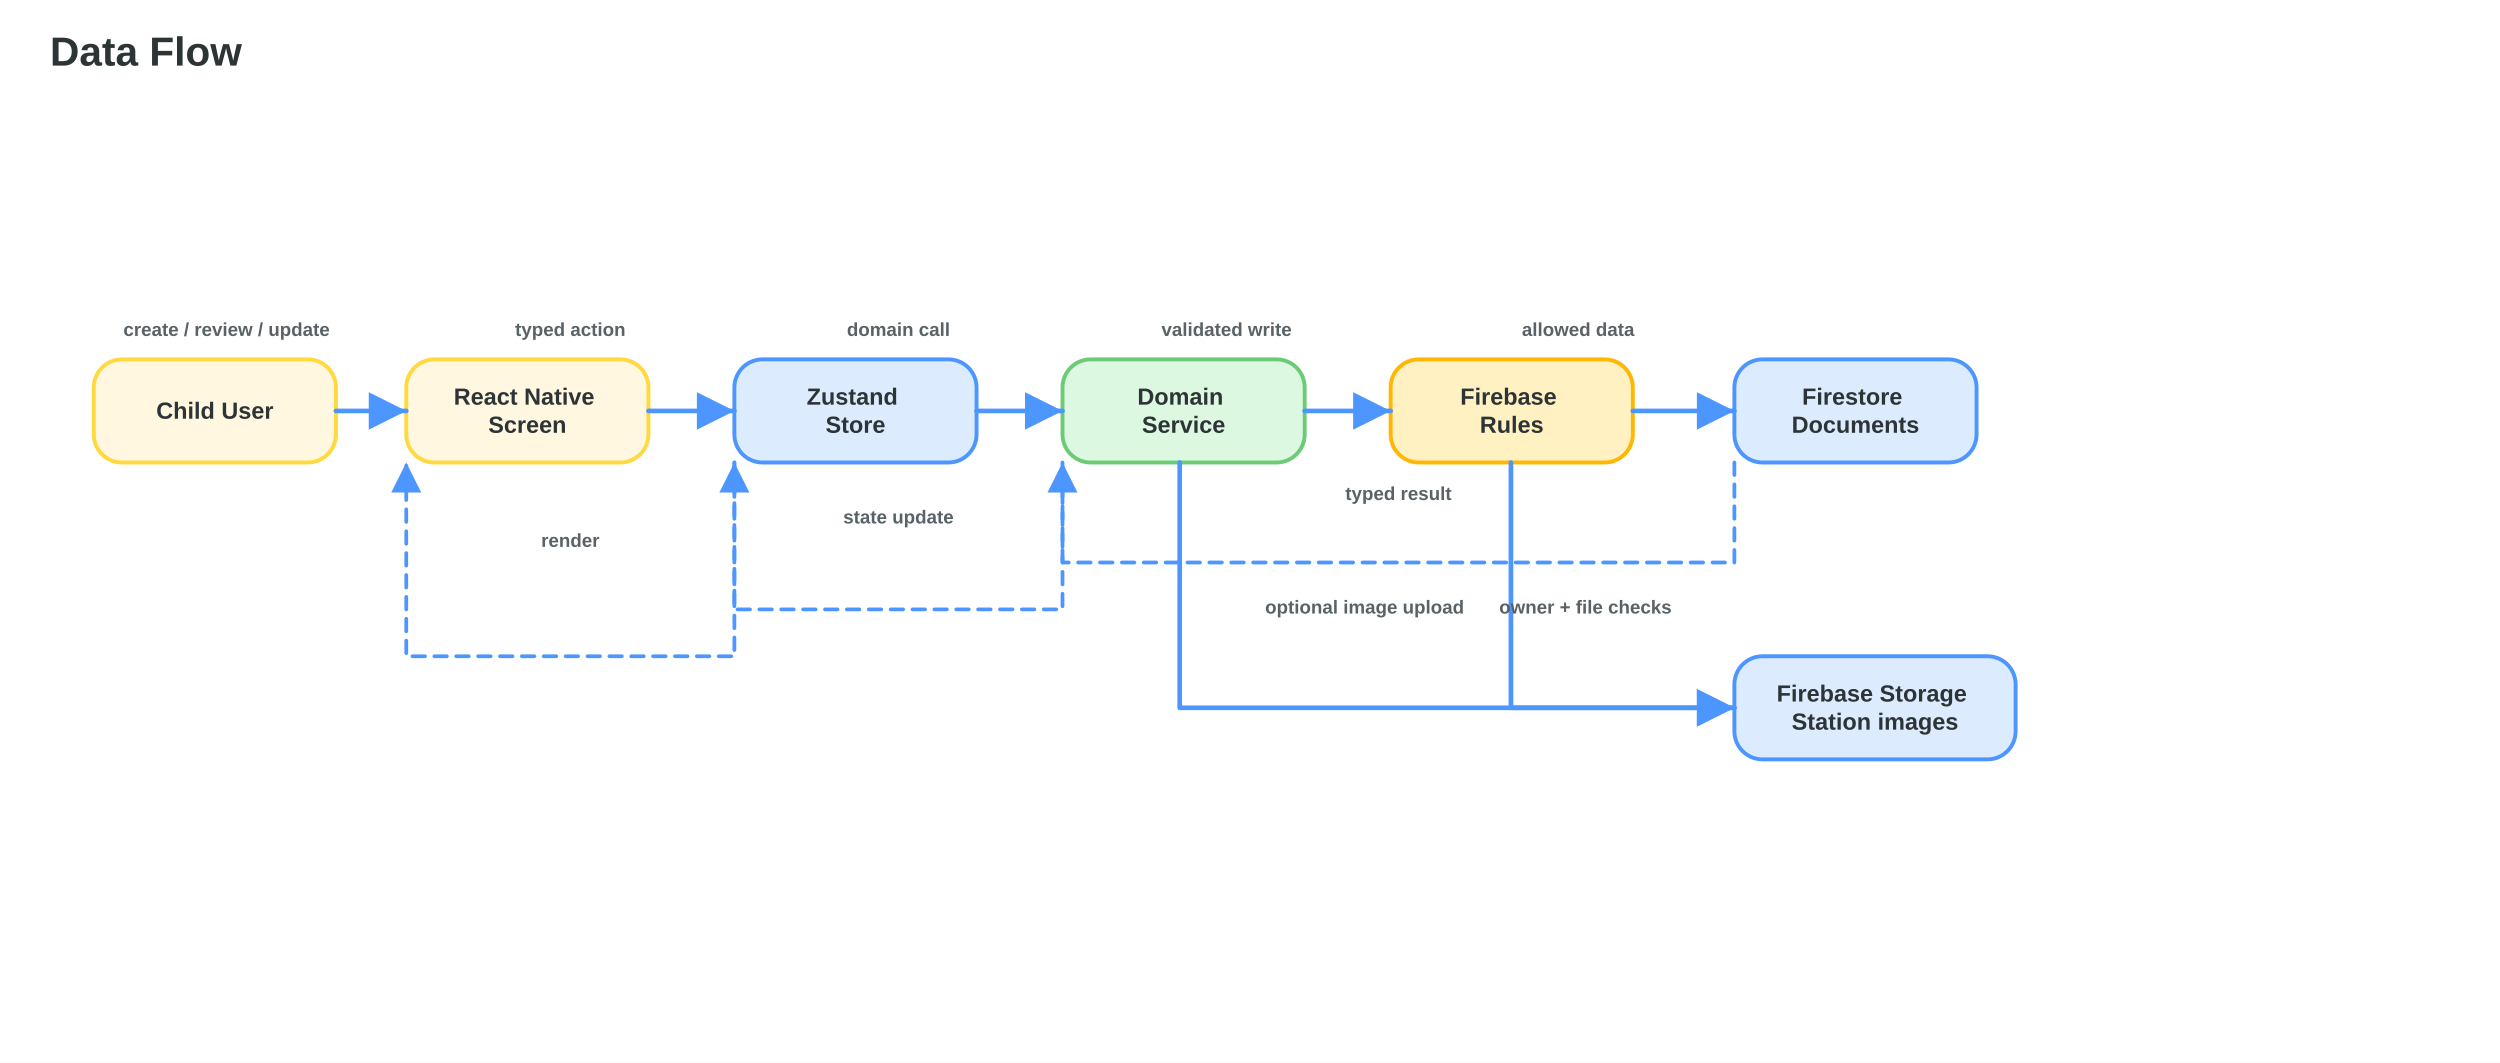
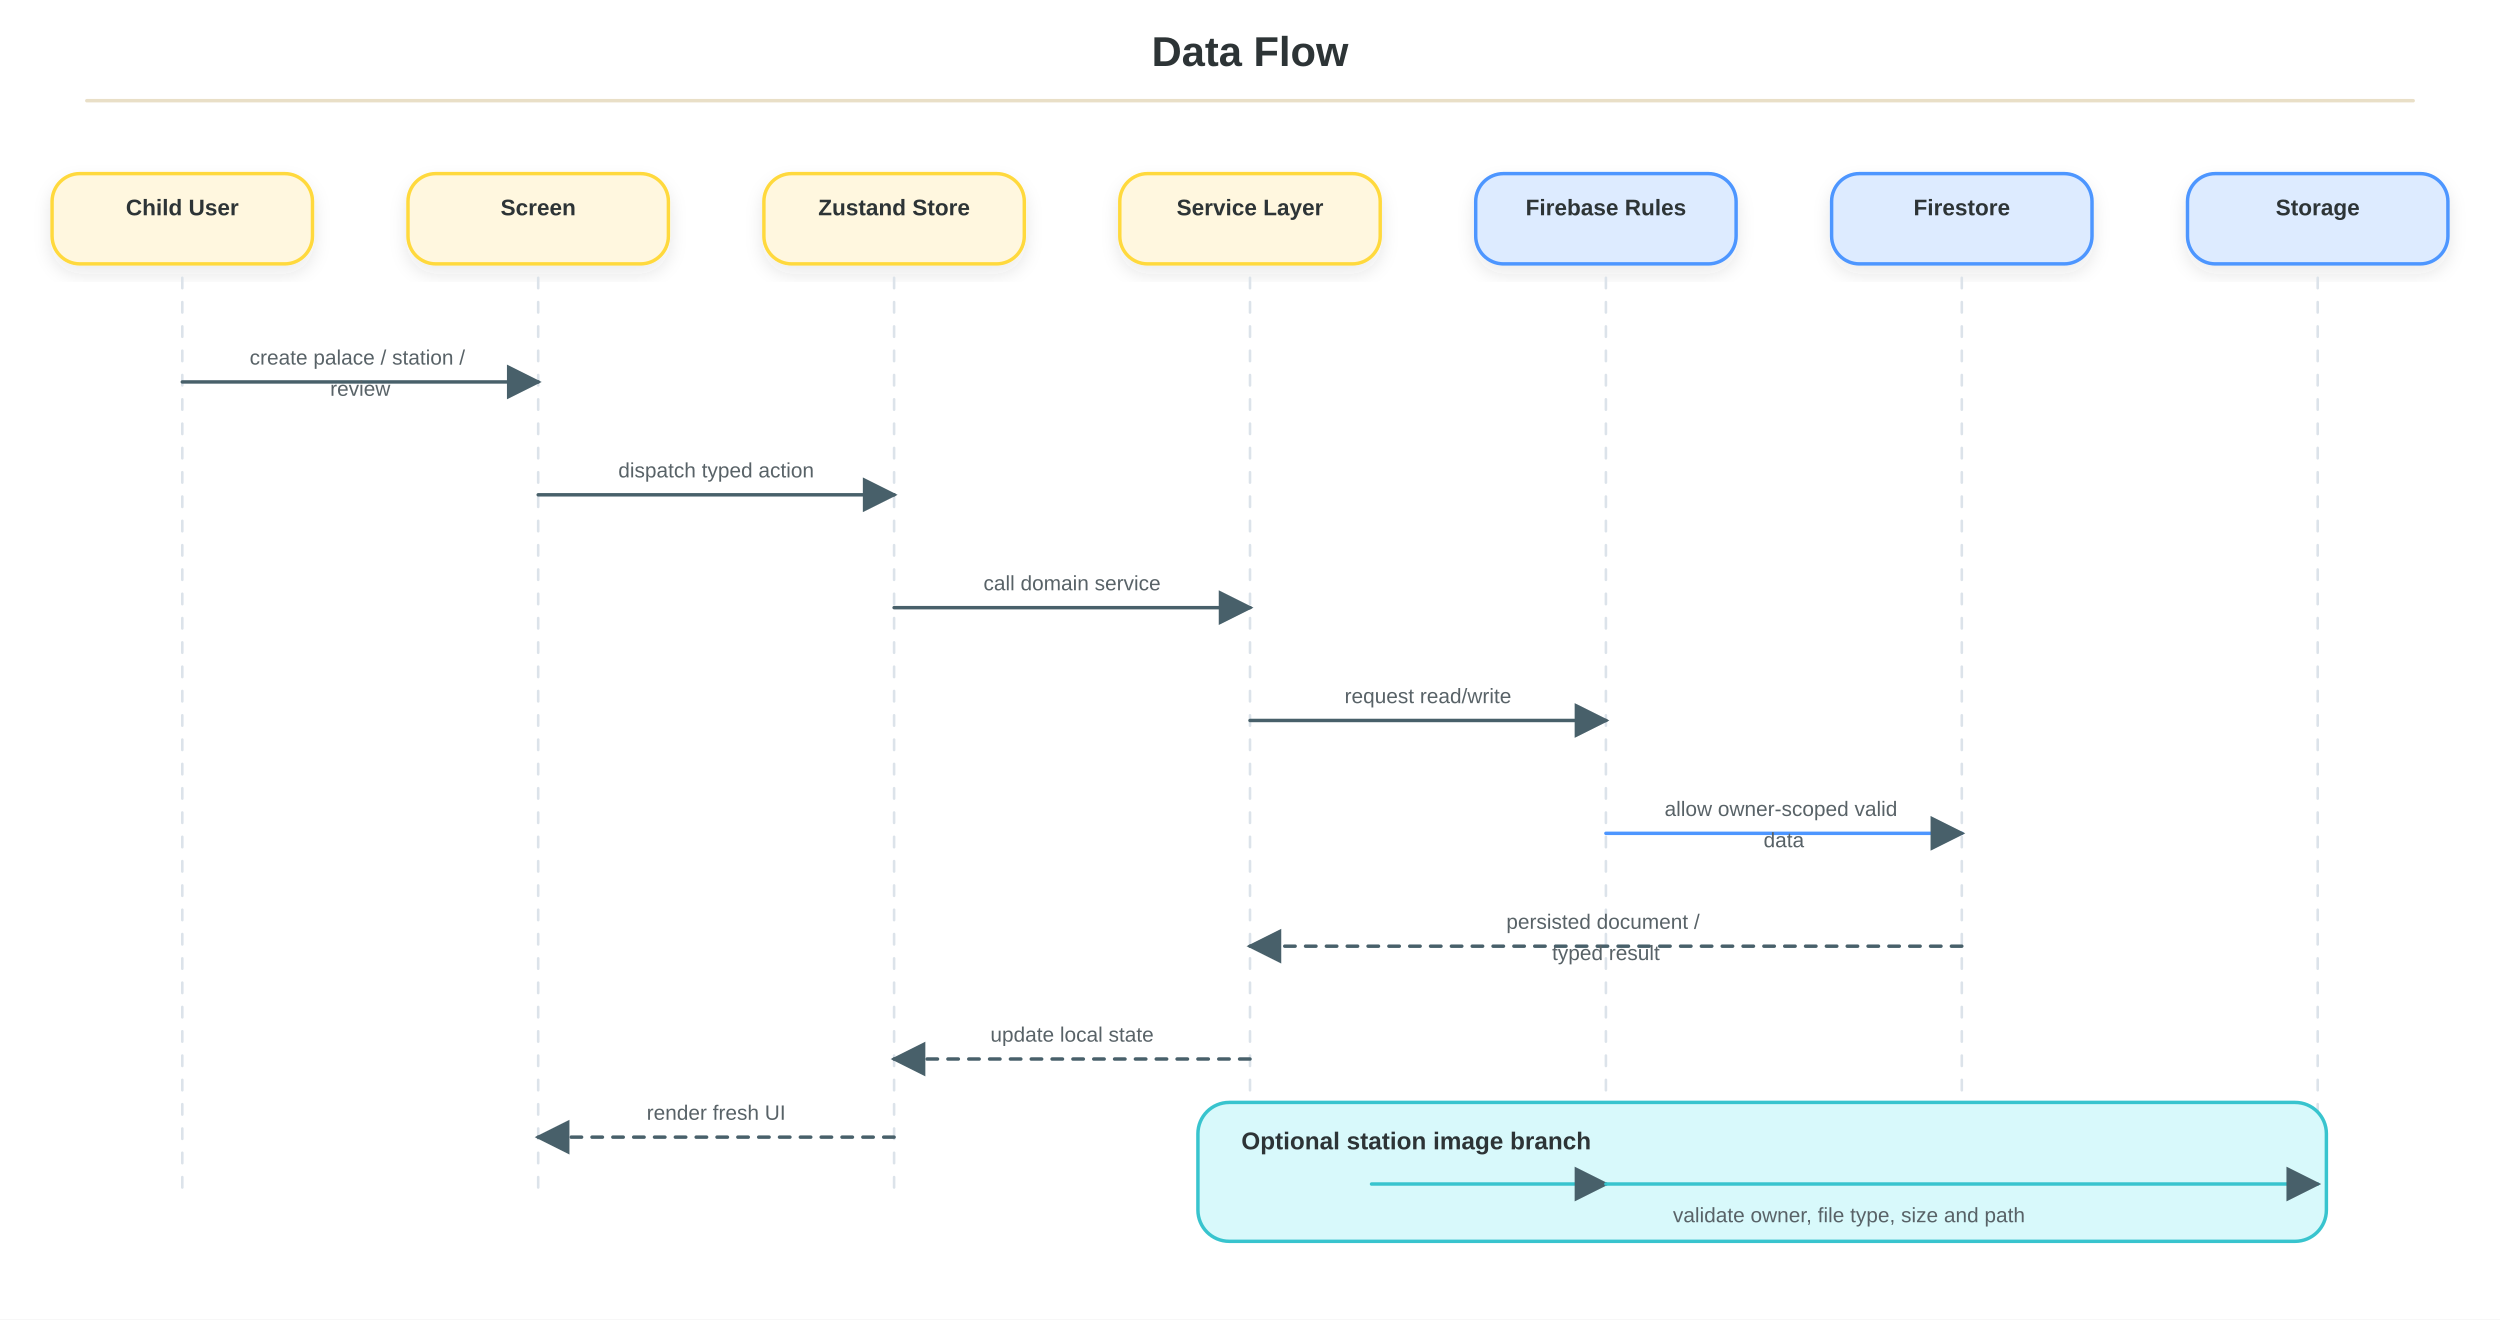
- <svg xmlns="http://www.w3.org/2000/svg" width="1600" height="680" viewBox="0 0 1600 680" role="img" aria-label="Data Flow">
+ <svg xmlns="http://www.w3.org/2000/svg" width="1440" height="760" viewBox="0 0 1440 760" role="img" aria-labelledby="title desc">
  <defs>
    <marker id="arrow" markerWidth="12" markerHeight="12" refX="10" refY="6" orient="auto" markerUnits="strokeWidth">
-       <path d="M2,2 L10,6 L2,10 Z" fill="#4D96FF" />
+       <path d="M 1 1 L 11 6 L 1 11 z" fill="#48606A" />
    </marker>
-     <style>
-     .title { font: 700 26px Arial, Helvetica, sans-serif; fill: #2D3436; }
-     .panel-title { font: 700 18px Arial, Helvetica, sans-serif; fill: #2D3436; }
-     .box-text { font: 600 15px Arial, Helvetica, sans-serif; fill: #2D3436; }
-     .small-text { font: 600 13px Arial, Helvetica, sans-serif; fill: #586267; }
-     .edge-label { font: 600 12px Arial, Helvetica, sans-serif; fill: #586267; }
-     .arrow { fill: none; stroke: #4D96FF; stroke-width: 3; stroke-linecap: round; stroke-linejoin: round; marker-end: url(#arrow); }
-     .arrow-soft { fill: none; stroke: #4D96FF; stroke-width: 2.4; stroke-linecap: round; stroke-linejoin: round; marker-end: url(#arrow); stroke-dasharray: 8 6; }
-     .relation { fill: none; stroke: #4D96FF; stroke-width: 2.6; stroke-linecap: round; stroke-linejoin: round; }
-   </style>
+     <marker id="arrow-blue" markerWidth="12" markerHeight="12" refX="10" refY="6" orient="auto" markerUnits="strokeWidth">
+       <path d="M 1 1 L 11 6 L 1 11 z" fill="#4D96FF" />
+     </marker>
+     <filter id="shadow" x="-20%" y="-20%" width="140%" height="140%">
+       <feDropShadow dx="0" dy="5" stdDeviation="5" flood-color="#2D3436" flood-opacity="0.10" />
+     </filter>
  </defs>
-   <rect x="0" y="0" width="1600" height="680" fill="#FFFFFF" />
-   <text x="32" y="42" class="title" text-anchor="start">Data Flow</text>
-   <rect x="60" y="230" width="155" height="66" rx="18" fill="#FFF7DF" stroke="#FFD93D" stroke-width="2.5" />
-   <text x="137.5" y="268.0" class="box-text" text-anchor="middle">
-     <tspan x="137.5" dy="0">Child User</tspan>
+   <rect x="0" y="0" width="1440" height="760" fill="#FFFFFF" />
+   <text x="720.0" y="38" text-anchor="middle" font-family="Arial, Helvetica, sans-serif" font-size="24" font-weight="700" fill="#2D3436">Data Flow</text>
+   <line x1="50" y1="58" x2="1390" y2="58" stroke="#E9DFC7" stroke-width="2" stroke-linecap="round" />
+   <rect x="30" y="100" width="150" height="52" rx="16" fill="#FFF7DF" stroke="#FFD93D" stroke-width="2" filter="url(#shadow)" />
+   <text x="105.0" y="124.0" text-anchor="middle" font-family="Arial, Helvetica, sans-serif" font-size="13" font-weight="700" fill="#2D3436">
+     <tspan x="105.0" dy="0">Child User</tspan>
  </text>
-   <rect x="260" y="230" width="155" height="66" rx="18" fill="#FFF7DF" stroke="#FFD93D" stroke-width="2.5" />
-   <text x="337.5" y="259.0" class="box-text" text-anchor="middle">
-     <tspan x="337.5" dy="0">React Native</tspan>
-     <tspan x="337.5" dy="18">Screen</tspan>
+   <line x1="105" y1="160" x2="105" y2="685" stroke="#DCE3EA" stroke-width="1.5" stroke-linecap="round" stroke-dasharray="6 8" />
+   <rect x="235" y="100" width="150" height="52" rx="16" fill="#FFF7DF" stroke="#FFD93D" stroke-width="2" filter="url(#shadow)" />
+   <text x="310.0" y="124.0" text-anchor="middle" font-family="Arial, Helvetica, sans-serif" font-size="13" font-weight="700" fill="#2D3436">
+     <tspan x="310.0" dy="0">Screen</tspan>
  </text>
-   <rect x="470" y="230" width="155" height="66" rx="18" fill="#DDEBFF" stroke="#4D96FF" stroke-width="2.5" />
-   <text x="547.5" y="259.0" class="box-text" text-anchor="middle">
-     <tspan x="547.5" dy="0">Zustand</tspan>
-     <tspan x="547.5" dy="18">Store</tspan>
+   <line x1="310" y1="160" x2="310" y2="685" stroke="#DCE3EA" stroke-width="1.5" stroke-linecap="round" stroke-dasharray="6 8" />
+   <rect x="440" y="100" width="150" height="52" rx="16" fill="#FFF7DF" stroke="#FFD93D" stroke-width="2" filter="url(#shadow)" />
+   <text x="515.0" y="124.0" text-anchor="middle" font-family="Arial, Helvetica, sans-serif" font-size="13" font-weight="700" fill="#2D3436">
+     <tspan x="515.0" dy="0">Zustand Store</tspan>
  </text>
-   <rect x="680" y="230" width="155" height="66" rx="18" fill="#DDF8E1" stroke="#6BCB77" stroke-width="2.5" />
-   <text x="757.5" y="259.0" class="box-text" text-anchor="middle">
-     <tspan x="757.5" dy="0">Domain</tspan>
-     <tspan x="757.5" dy="18">Service</tspan>
+   <line x1="515" y1="160" x2="515" y2="685" stroke="#DCE3EA" stroke-width="1.5" stroke-linecap="round" stroke-dasharray="6 8" />
+   <rect x="645" y="100" width="150" height="52" rx="16" fill="#FFF7DF" stroke="#FFD93D" stroke-width="2" filter="url(#shadow)" />
+   <text x="720.0" y="124.0" text-anchor="middle" font-family="Arial, Helvetica, sans-serif" font-size="13" font-weight="700" fill="#2D3436">
+     <tspan x="720.0" dy="0">Service Layer</tspan>
  </text>
-   <rect x="890" y="230" width="155" height="66" rx="18" fill="#FFF1C2" stroke="#FFB703" stroke-width="2.5" />
-   <text x="967.5" y="259.0" class="box-text" text-anchor="middle">
-     <tspan x="967.5" dy="0">Firebase</tspan>
-     <tspan x="967.5" dy="18">Rules</tspan>
+   <line x1="720" y1="160" x2="720" y2="685" stroke="#DCE3EA" stroke-width="1.5" stroke-linecap="round" stroke-dasharray="6 8" />
+   <rect x="850" y="100" width="150" height="52" rx="16" fill="#DDEBFF" stroke="#4D96FF" stroke-width="2" filter="url(#shadow)" />
+   <text x="925.0" y="124.0" text-anchor="middle" font-family="Arial, Helvetica, sans-serif" font-size="13" font-weight="700" fill="#2D3436">
+     <tspan x="925.0" dy="0">Firebase Rules</tspan>
  </text>
-   <rect x="1110" y="230" width="155" height="66" rx="18" fill="#DDEBFF" stroke="#4D96FF" stroke-width="2.5" />
-   <text x="1187.5" y="259.0" class="box-text" text-anchor="middle">
-     <tspan x="1187.5" dy="0">Firestore</tspan>
-     <tspan x="1187.5" dy="18">Documents</tspan>
+   <line x1="925" y1="160" x2="925" y2="685" stroke="#DCE3EA" stroke-width="1.5" stroke-linecap="round" stroke-dasharray="6 8" />
+   <rect x="1055" y="100" width="150" height="52" rx="16" fill="#DDEBFF" stroke="#4D96FF" stroke-width="2" filter="url(#shadow)" />
+   <text x="1130.0" y="124.0" text-anchor="middle" font-family="Arial, Helvetica, sans-serif" font-size="13" font-weight="700" fill="#2D3436">
+     <tspan x="1130.0" dy="0">Firestore</tspan>
  </text>
-   <path class="arrow" d="M 215 263 L 260 263" />
-   <path class="arrow" d="M 415 263 L 470 263" />
-   <path class="arrow" d="M 625 263 L 680 263" />
-   <path class="arrow" d="M 835 263 L 890 263" />
-   <path class="arrow" d="M 1045 263 L 1110 263" />
-   <text x="145" y="215" class="edge-label" text-anchor="middle">create / review / update</text>
-   <text x="365" y="215" class="edge-label" text-anchor="middle">typed action</text>
-   <text x="575" y="215" class="edge-label" text-anchor="middle">domain call</text>
-   <text x="785" y="215" class="edge-label" text-anchor="middle">validated write</text>
-   <text x="1010" y="215" class="edge-label" text-anchor="middle">allowed data</text>
-   <rect x="1110" y="420" width="180" height="66" rx="18" fill="#DDEBFF" stroke="#4D96FF" stroke-width="2.5" />
-   <text x="1200.0" y="449.0" class="box-text" text-anchor="middle">
-     <tspan x="1200.0" dy="0">Firebase Storage</tspan>
-     <tspan x="1200.0" dy="18">Station images</tspan>
+   <line x1="1130" y1="160" x2="1130" y2="685" stroke="#DCE3EA" stroke-width="1.5" stroke-linecap="round" stroke-dasharray="6 8" />
+   <rect x="1260" y="100" width="150" height="52" rx="16" fill="#DDEBFF" stroke="#4D96FF" stroke-width="2" filter="url(#shadow)" />
+   <text x="1335.0" y="124.0" text-anchor="middle" font-family="Arial, Helvetica, sans-serif" font-size="13" font-weight="700" fill="#2D3436">
+     <tspan x="1335.0" dy="0">Storage</tspan>
  </text>
-   <path class="arrow" d="M 755 296 L 755 453 L 1110 453" />
-   <text x="873.333" y="392.667" class="edge-label" text-anchor="middle">optional image upload</text>
-   <path class="arrow" d="M 967 296 L 967 453 L 1110 453" />
-   <text x="1014.667" y="392.667" class="edge-label" text-anchor="middle">owner + file checks</text>
-   <path class="arrow-soft" d="M 1110 296 L 1110 360 L 680 360 L 680 296" />
-   <text x="895.0" y="320.0" class="edge-label" text-anchor="middle">typed result</text>
-   <path class="arrow-soft" d="M 680 296 L 680 390 L 470 390 L 470 296" />
-   <text x="575.0" y="335.0" class="edge-label" text-anchor="middle">state update</text>
-   <path class="arrow-soft" d="M 470 296 L 470 420 L 260 420 L 260 296" />
-   <text x="365.0" y="350.0" class="edge-label" text-anchor="middle">render</text>
+   <line x1="1335" y1="160" x2="1335" y2="685" stroke="#DCE3EA" stroke-width="1.5" stroke-linecap="round" stroke-dasharray="6 8" />
+   <line x1="105" y1="220" x2="310" y2="220" stroke="#48606A" stroke-width="2" stroke-linecap="round" marker-end="url(#arrow)" />
+   <text x="207.5" y="210" text-anchor="middle" font-family="Arial, Helvetica, sans-serif" font-size="12" font-weight="400" fill="#586267">
+     <tspan x="207.5" dy="0">create palace / station /</tspan>
+     <tspan x="207.5" dy="18">review</tspan>
+   </text>
+   <line x1="310" y1="285" x2="515" y2="285" stroke="#48606A" stroke-width="2" stroke-linecap="round" marker-end="url(#arrow)" />
+   <text x="412.5" y="275" text-anchor="middle" font-family="Arial, Helvetica, sans-serif" font-size="12" font-weight="400" fill="#586267">
+     <tspan x="412.5" dy="0">dispatch typed action</tspan>
+   </text>
+   <line x1="515" y1="350" x2="720" y2="350" stroke="#48606A" stroke-width="2" stroke-linecap="round" marker-end="url(#arrow)" />
+   <text x="617.5" y="340" text-anchor="middle" font-family="Arial, Helvetica, sans-serif" font-size="12" font-weight="400" fill="#586267">
+     <tspan x="617.5" dy="0">call domain service</tspan>
+   </text>
+   <line x1="720" y1="415" x2="925" y2="415" stroke="#48606A" stroke-width="2" stroke-linecap="round" marker-end="url(#arrow)" />
+   <text x="822.5" y="405" text-anchor="middle" font-family="Arial, Helvetica, sans-serif" font-size="12" font-weight="400" fill="#586267">
+     <tspan x="822.5" dy="0">request read/write</tspan>
+   </text>
+   <line x1="925" y1="480" x2="1130" y2="480" stroke="#4D96FF" stroke-width="2" stroke-linecap="round" marker-end="url(#arrow)" />
+   <text x="1027.5" y="470" text-anchor="middle" font-family="Arial, Helvetica, sans-serif" font-size="12" font-weight="400" fill="#586267">
+     <tspan x="1027.5" dy="0">allow owner-scoped valid</tspan>
+     <tspan x="1027.5" dy="18">data</tspan>
+   </text>
+   <line x1="1130" y1="545" x2="720" y2="545" stroke="#48606A" stroke-width="2" stroke-linecap="round" stroke-dasharray="6 6" marker-end="url(#arrow)" />
+   <text x="925.0" y="535" text-anchor="middle" font-family="Arial, Helvetica, sans-serif" font-size="12" font-weight="400" fill="#586267">
+     <tspan x="925.0" dy="0">persisted document /</tspan>
+     <tspan x="925.0" dy="18">typed result</tspan>
+   </text>
+   <line x1="720" y1="610" x2="515" y2="610" stroke="#48606A" stroke-width="2" stroke-linecap="round" stroke-dasharray="6 6" marker-end="url(#arrow)" />
+   <text x="617.5" y="600" text-anchor="middle" font-family="Arial, Helvetica, sans-serif" font-size="12" font-weight="400" fill="#586267">
+     <tspan x="617.5" dy="0">update local state</tspan>
+   </text>
+   <line x1="515" y1="655" x2="310" y2="655" stroke="#48606A" stroke-width="2" stroke-linecap="round" stroke-dasharray="6 6" marker-end="url(#arrow)" />
+   <text x="412.5" y="645" text-anchor="middle" font-family="Arial, Helvetica, sans-serif" font-size="12" font-weight="400" fill="#586267">
+     <tspan x="412.5" dy="0">render fresh UI</tspan>
+   </text>
+   <rect x="690" y="635" width="650" height="80" rx="18" fill="#D8F9FB" stroke="#38C4CE" stroke-width="2" />
+   <text x="715" y="662" text-anchor="start" font-family="Arial, Helvetica, sans-serif" font-size="14" font-weight="700" fill="#2D3436">Optional station image branch</text>
+   <line x1="790" y1="682" x2="925" y2="682" stroke="#38C4CE" stroke-width="2" stroke-linecap="round" marker-end="url(#arrow)" />
+   <line x1="925" y1="682" x2="1335" y2="682" stroke="#38C4CE" stroke-width="2" stroke-linecap="round" marker-end="url(#arrow)" />
+   <text x="1065" y="704" text-anchor="middle" font-family="Arial, Helvetica, sans-serif" font-size="12" font-weight="400" fill="#586267">
+     <tspan x="1065" dy="0">validate owner, file type, size and path</tspan>
+   </text>
</svg>
